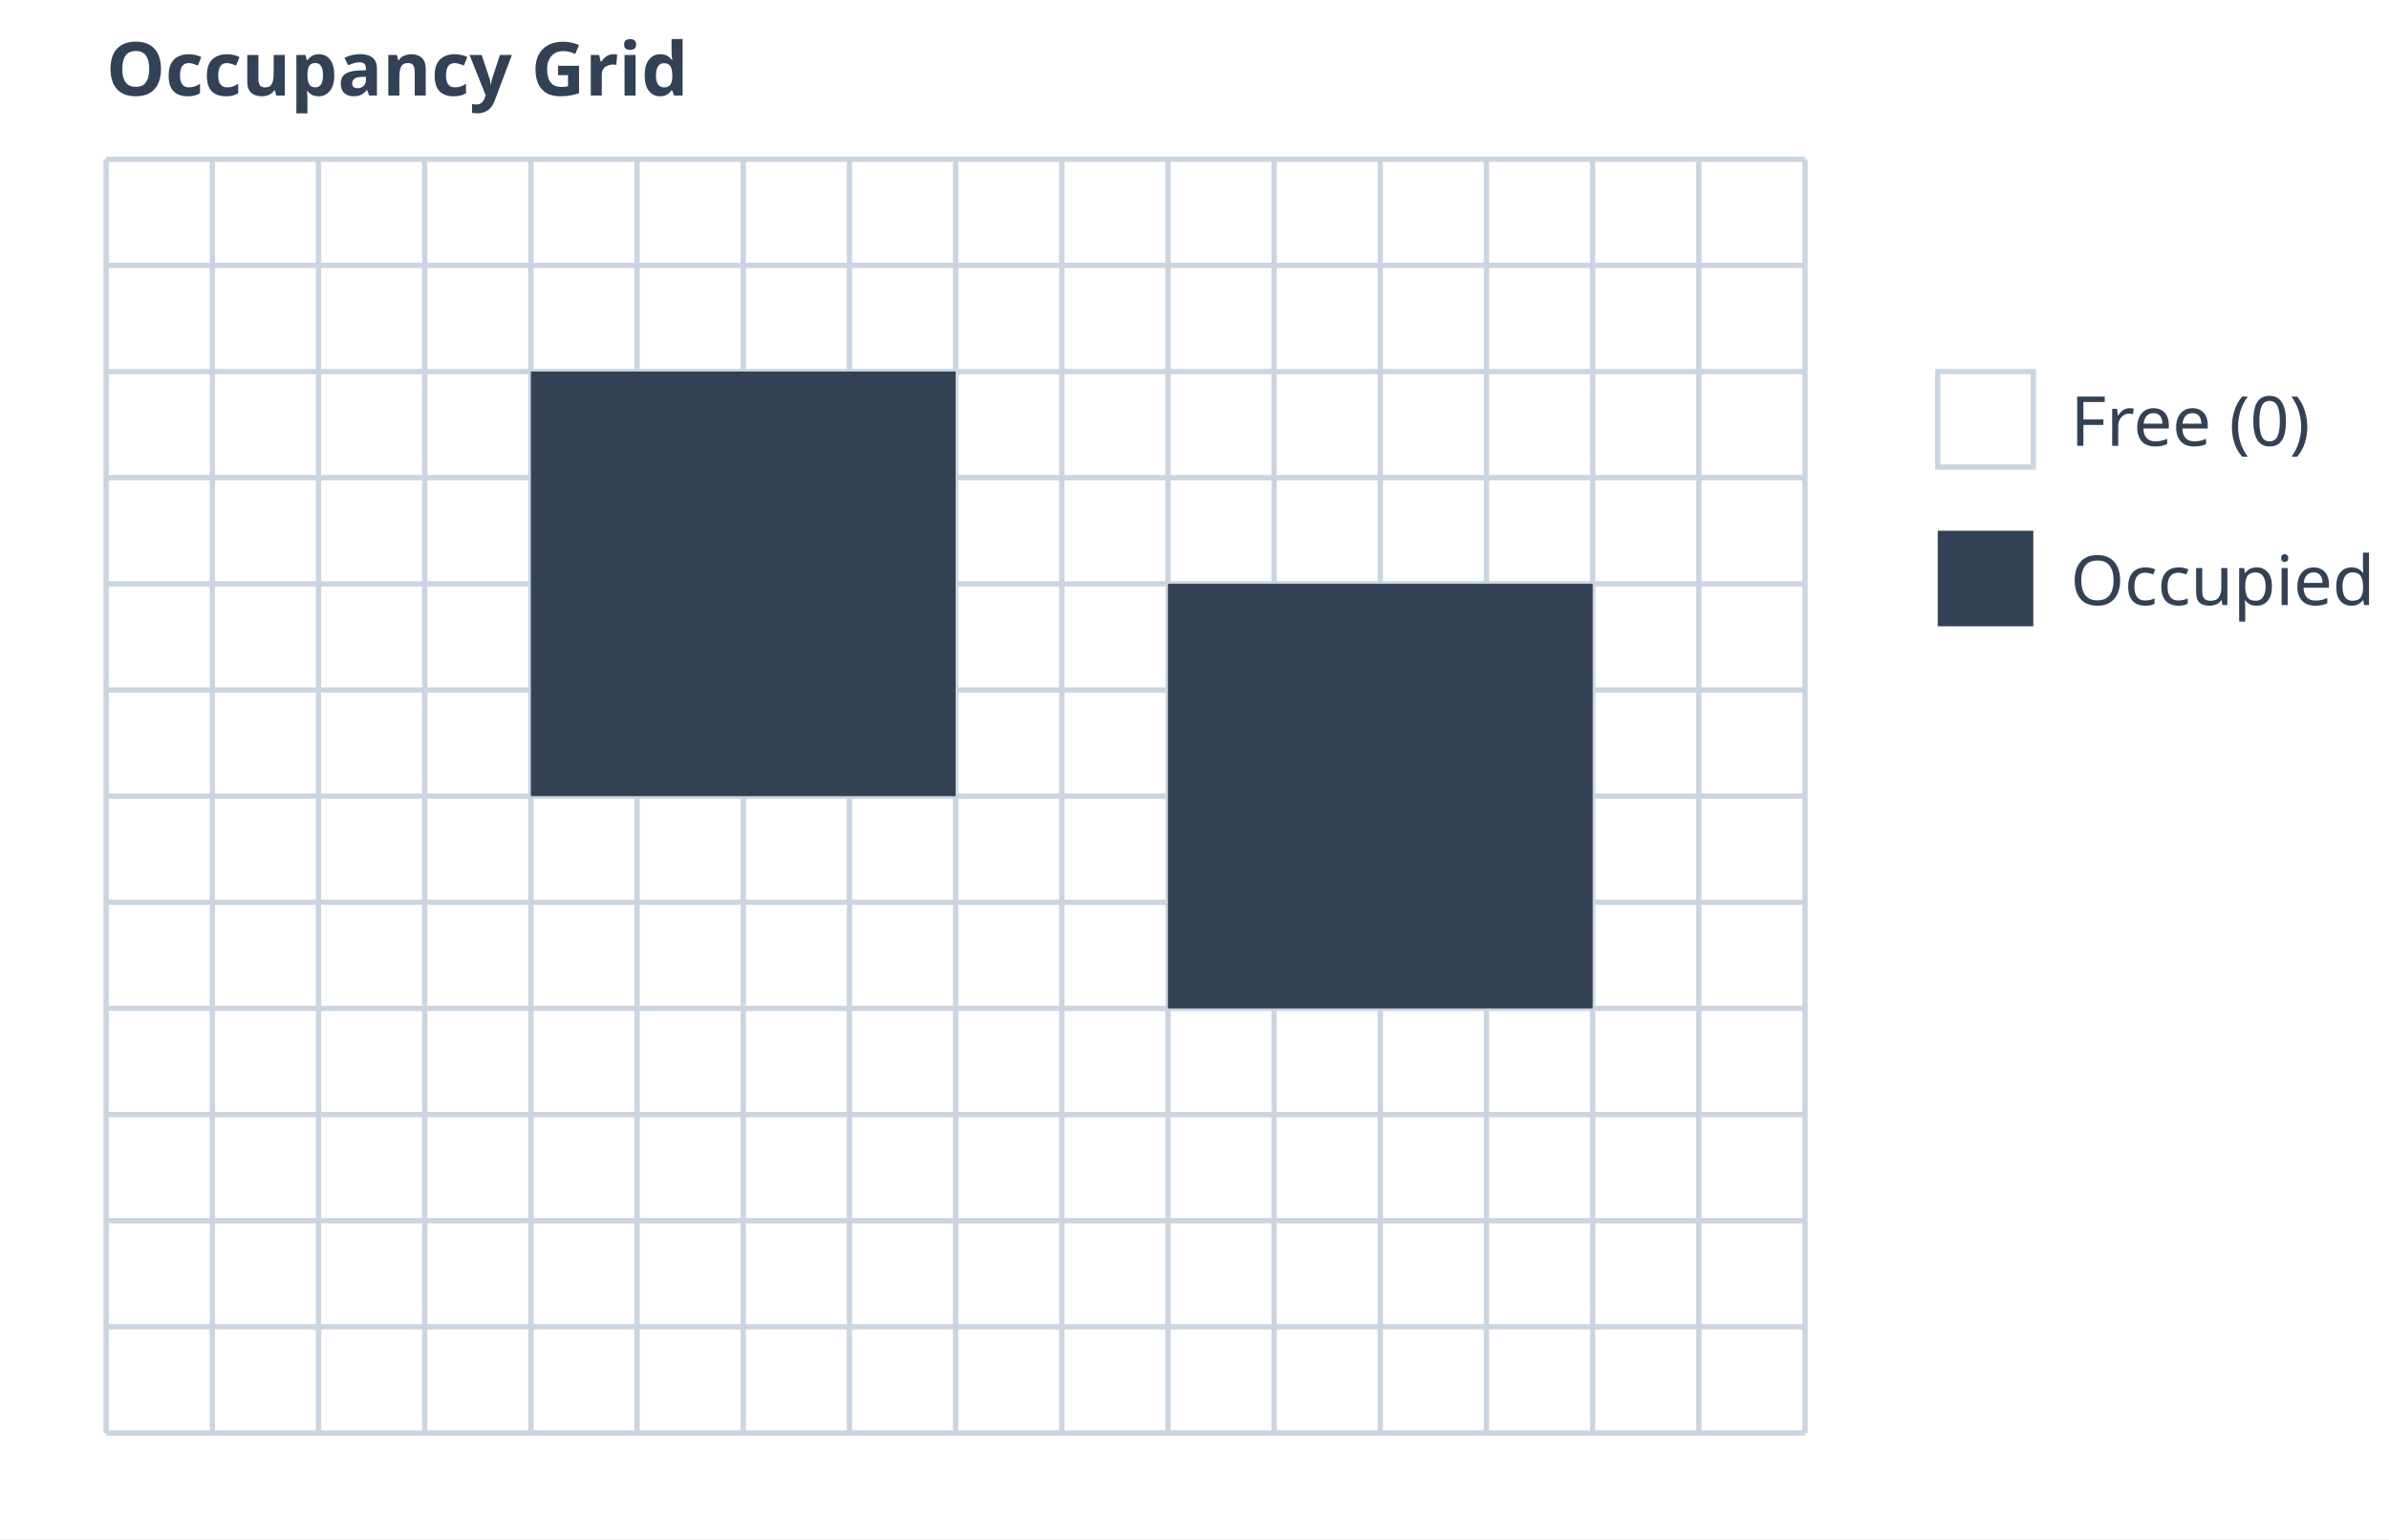
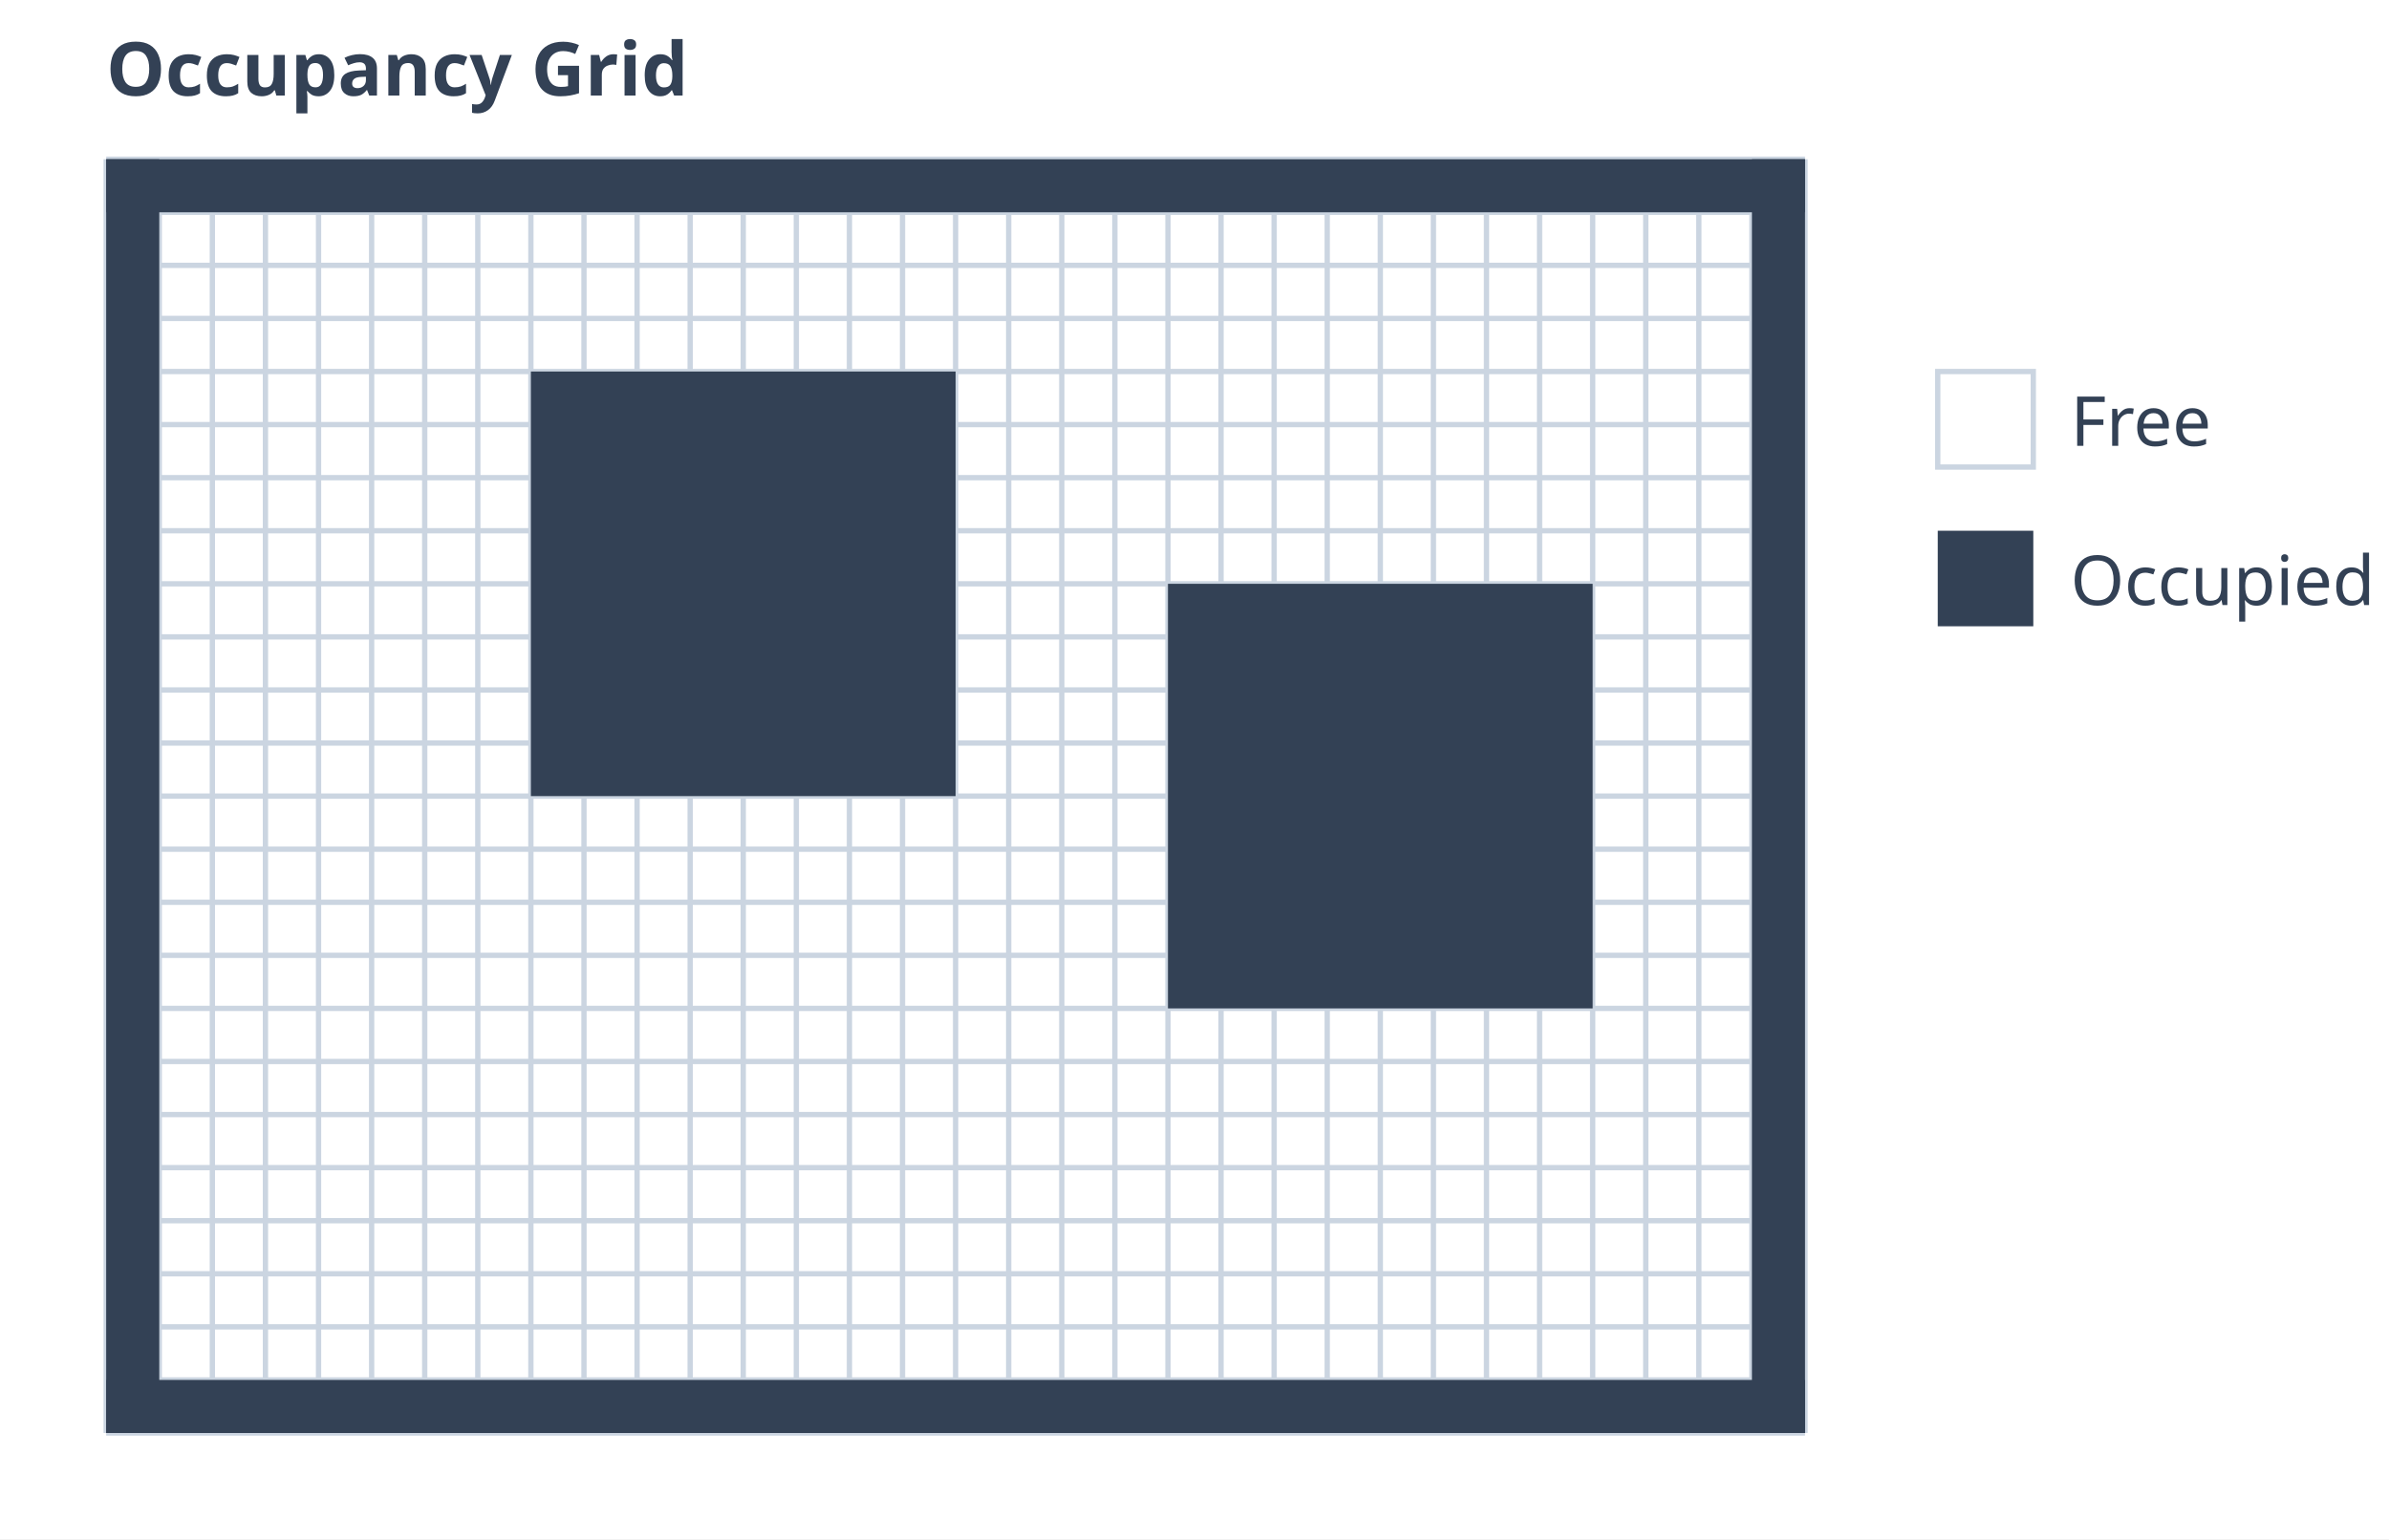
<svg xmlns="http://www.w3.org/2000/svg" viewBox="0 0 450 290" width="100%" height="100%">
  <rect width="100%" height="100%" fill="#ffffff" />
  <text x="20" y="18" font-family="sans-serif" font-size="14" font-weight="bold" fill="#334155">Occupancy Grid</text>
  <g stroke="#cbd5e1">
    <line x1="20" y1="30" x2="20" y2="270" />
+     <line x1="30" y1="30" x2="30" y2="270" />
    <line x1="40" y1="30" x2="40" y2="270" />
+     <line x1="50" y1="30" x2="50" y2="270" />
    <line x1="60" y1="30" x2="60" y2="270" />
+     <line x1="70" y1="30" x2="70" y2="270" />
    <line x1="80" y1="30" x2="80" y2="270" />
+     <line x1="90" y1="30" x2="90" y2="270" />
    <line x1="100" y1="30" x2="100" y2="270" />
+     <line x1="110" y1="30" x2="110" y2="270" />
    <line x1="120" y1="30" x2="120" y2="270" />
+     <line x1="130" y1="30" x2="130" y2="270" />
    <line x1="140" y1="30" x2="140" y2="270" />
+     <line x1="150" y1="30" x2="150" y2="270" />
    <line x1="160" y1="30" x2="160" y2="270" />
+     <line x1="170" y1="30" x2="170" y2="270" />
    <line x1="180" y1="30" x2="180" y2="270" />
+     <line x1="190" y1="30" x2="190" y2="270" />
    <line x1="200" y1="30" x2="200" y2="270" />
+     <line x1="210" y1="30" x2="210" y2="270" />
    <line x1="220" y1="30" x2="220" y2="270" />
+     <line x1="230" y1="30" x2="230" y2="270" />
    <line x1="240" y1="30" x2="240" y2="270" />
+     <line x1="250" y1="30" x2="250" y2="270" />
    <line x1="260" y1="30" x2="260" y2="270" />
+     <line x1="270" y1="30" x2="270" y2="270" />
    <line x1="280" y1="30" x2="280" y2="270" />
+     <line x1="290" y1="30" x2="290" y2="270" />
    <line x1="300" y1="30" x2="300" y2="270" />
+     <line x1="310" y1="30" x2="310" y2="270" />
    <line x1="320" y1="30" x2="320" y2="270" />
+     <line x1="330" y1="30" x2="330" y2="270" />
    <line x1="340" y1="30" x2="340" y2="270" />
    <line x1="20" y1="30" x2="340" y2="30" />
+     <line x1="20" y1="40" x2="340" y2="40" />
    <line x1="20" y1="50" x2="340" y2="50" />
+     <line x1="20" y1="60" x2="340" y2="60" />
    <line x1="20" y1="70" x2="340" y2="70" />
+     <line x1="20" y1="80" x2="340" y2="80" />
    <line x1="20" y1="90" x2="340" y2="90" />
+     <line x1="20" y1="100" x2="340" y2="100" />
    <line x1="20" y1="110" x2="340" y2="110" />
+     <line x1="20" y1="120" x2="340" y2="120" />
    <line x1="20" y1="130" x2="340" y2="130" />
+     <line x1="20" y1="140" x2="340" y2="140" />
    <line x1="20" y1="150" x2="340" y2="150" />
+     <line x1="20" y1="160" x2="340" y2="160" />
    <line x1="20" y1="170" x2="340" y2="170" />
+     <line x1="20" y1="180" x2="340" y2="180" />
    <line x1="20" y1="190" x2="340" y2="190" />
+     <line x1="20" y1="200" x2="340" y2="200" />
    <line x1="20" y1="210" x2="340" y2="210" />
+     <line x1="20" y1="220" x2="340" y2="220" />
    <line x1="20" y1="230" x2="340" y2="230" />
+     <line x1="20" y1="240" x2="340" y2="240" />
    <line x1="20" y1="250" x2="340" y2="250" />
+     <line x1="20" y1="260" x2="340" y2="260" />
    <line x1="20" y1="270" x2="340" y2="270" />
  </g>
+   <rect x="20" y="30" width="320" height="10" fill="#334155" />
+   <rect x="20" y="260" width="320" height="10" fill="#334155" />
+   <rect x="20" y="30" width="10" height="240" fill="#334155" />
+   <rect x="330" y="30" width="10" height="240" fill="#334155" />
  <rect x="100" y="70" width="80" height="80" fill="#334155" />
  <rect x="220" y="110" width="80" height="80" fill="#334155" />
  <rect x="365" y="70" width="18" height="18" fill="#ffffff" stroke="#cbd5e1" />
-   <text x="390" y="84" font-family="sans-serif" font-size="13" fill="#334155">Free (0)</text>
+   <text x="390" y="84" font-family="sans-serif" font-size="13" fill="#334155">Free</text>
  <rect x="365" y="100" width="18" height="18" fill="#334155" />
-   <text x="390" y="114" font-family="sans-serif" font-size="13" fill="#334155">Occupied (1)</text>
+   <text x="390" y="114" font-family="sans-serif" font-size="13" fill="#334155">Occupied</text>
</svg>
